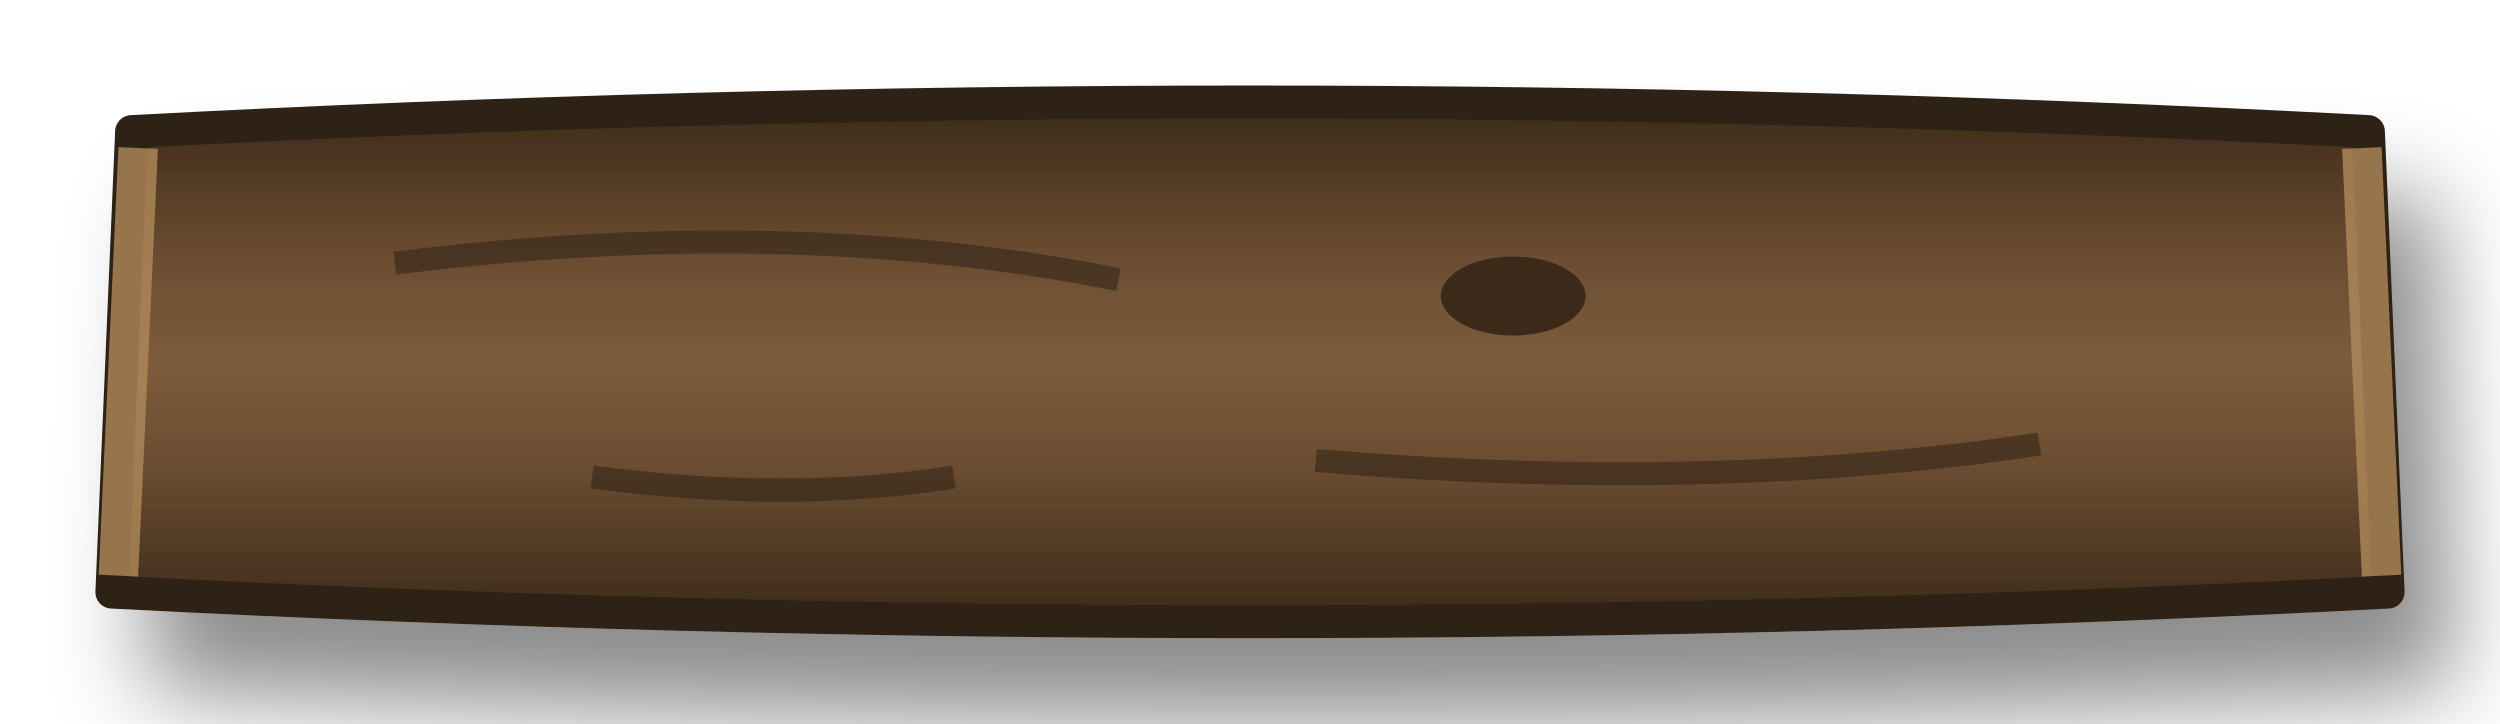
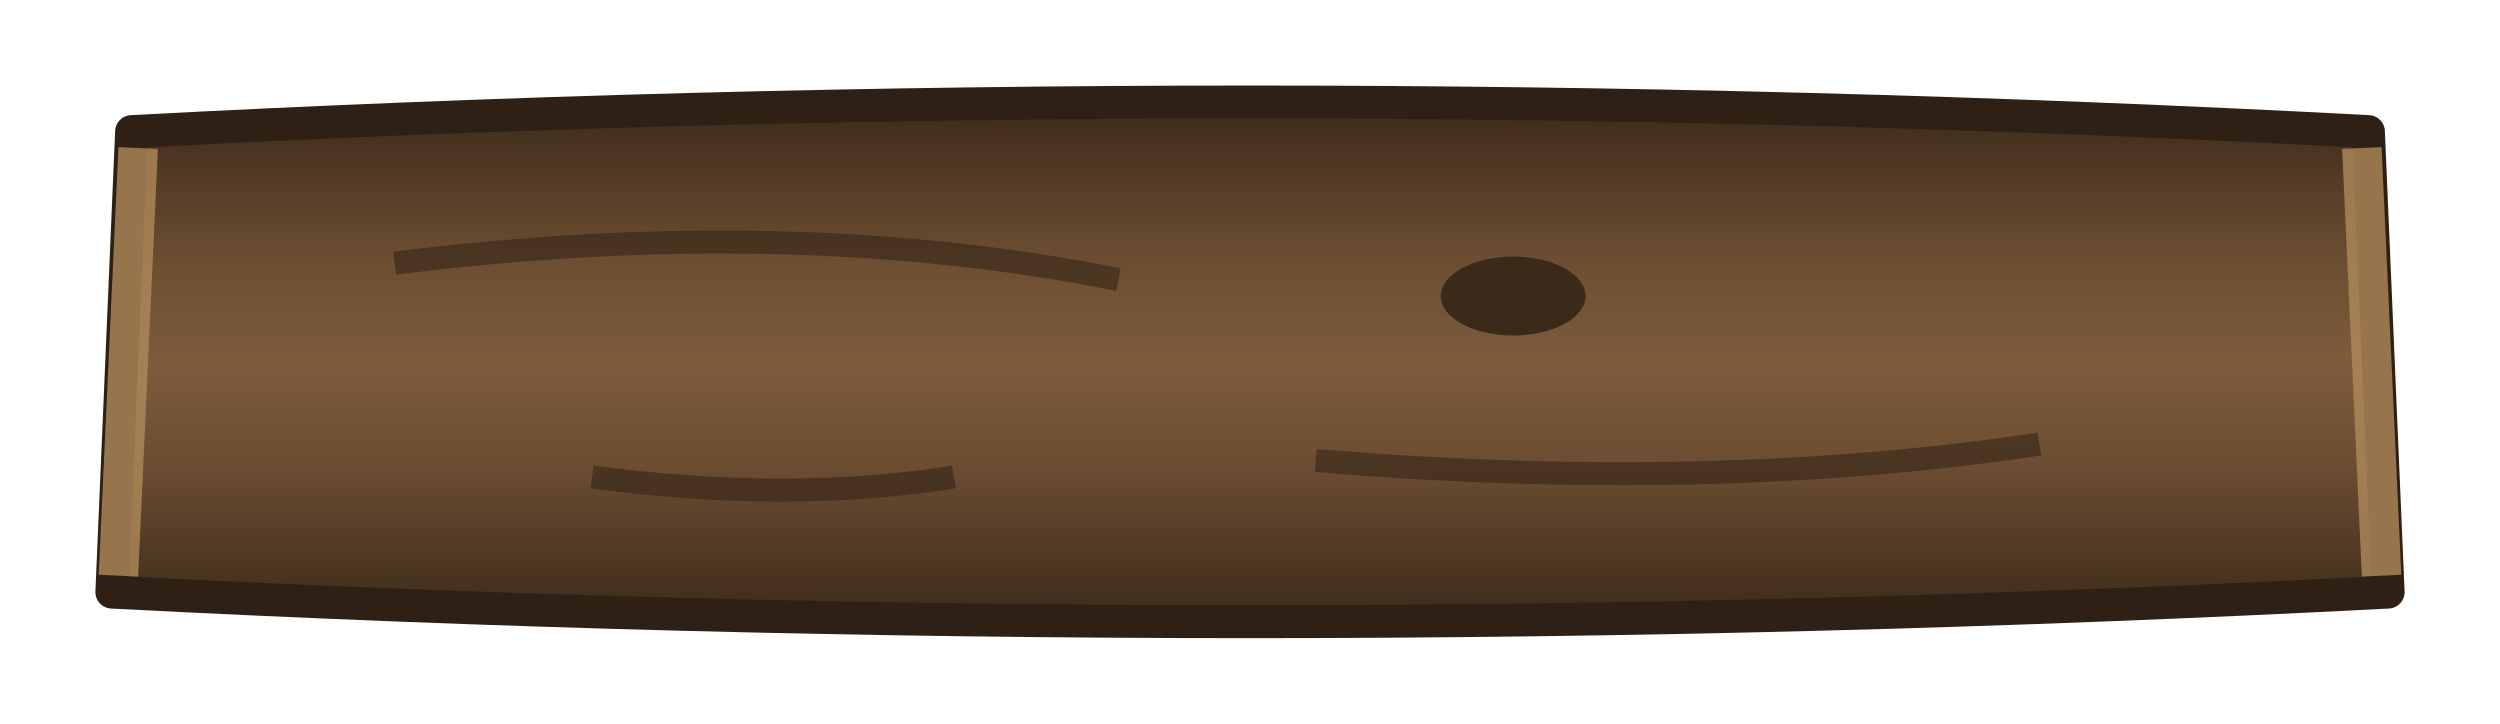
<svg xmlns="http://www.w3.org/2000/svg" viewBox="0 0 76 22">
  <defs>
    <linearGradient id="bark" x1="0" y1="0" x2="0" y2="1">
      <stop offset="0" stop-color="#3b2a1a" />
      <stop offset="0.3" stop-color="#6b4d31" />
      <stop offset="0.5" stop-color="#7d5c3c" />
      <stop offset="0.7" stop-color="#6b4d31" />
      <stop offset="1" stop-color="#3b2a1a" />
    </linearGradient>
-     <filter id="shadow" x="-10%" y="-30%" width="120%" height="160%">
-       <feGaussianBlur in="SourceAlpha" stdDeviation="1.4" />
-       <feOffset dx="1.5" dy="2.5" />
-       <feComponentTransfer>
-         <feFuncA type="linear" slope="0.45" />
-       </feComponentTransfer>
-       <feMerge>
-         <feMergeNode />
-         <feMergeNode in="SourceGraphic" />
-       </feMerge>
-     </filter>
  </defs>
-   <g filter="url(#shadow)">
+   <g>
    <path d="M4 4 Q38 2.2 72 4 L72.6 18 Q38 19.8 3.4 18 Z" fill="url(#bark)" stroke="#2e2014" stroke-width="1" stroke-linejoin="round" />
  </g>
  <g stroke="#2e2014" stroke-width="0.7" fill="none" opacity="0.55">
    <path d="M12 8 q12 -1.5 22 0.5 M40 14 q12 1 22 -0.5 M18 14.5 q6 0.8 11 0" />
  </g>
  <path d="M4.2 4.5 L3.6 17.5 M71.8 4.5 L72.4 17.5" stroke="#b08a5a" stroke-width="1.2" opacity="0.8" />
  <ellipse cx="46" cy="9" rx="2.2" ry="1.2" fill="#3b2a1a" />
</svg>
